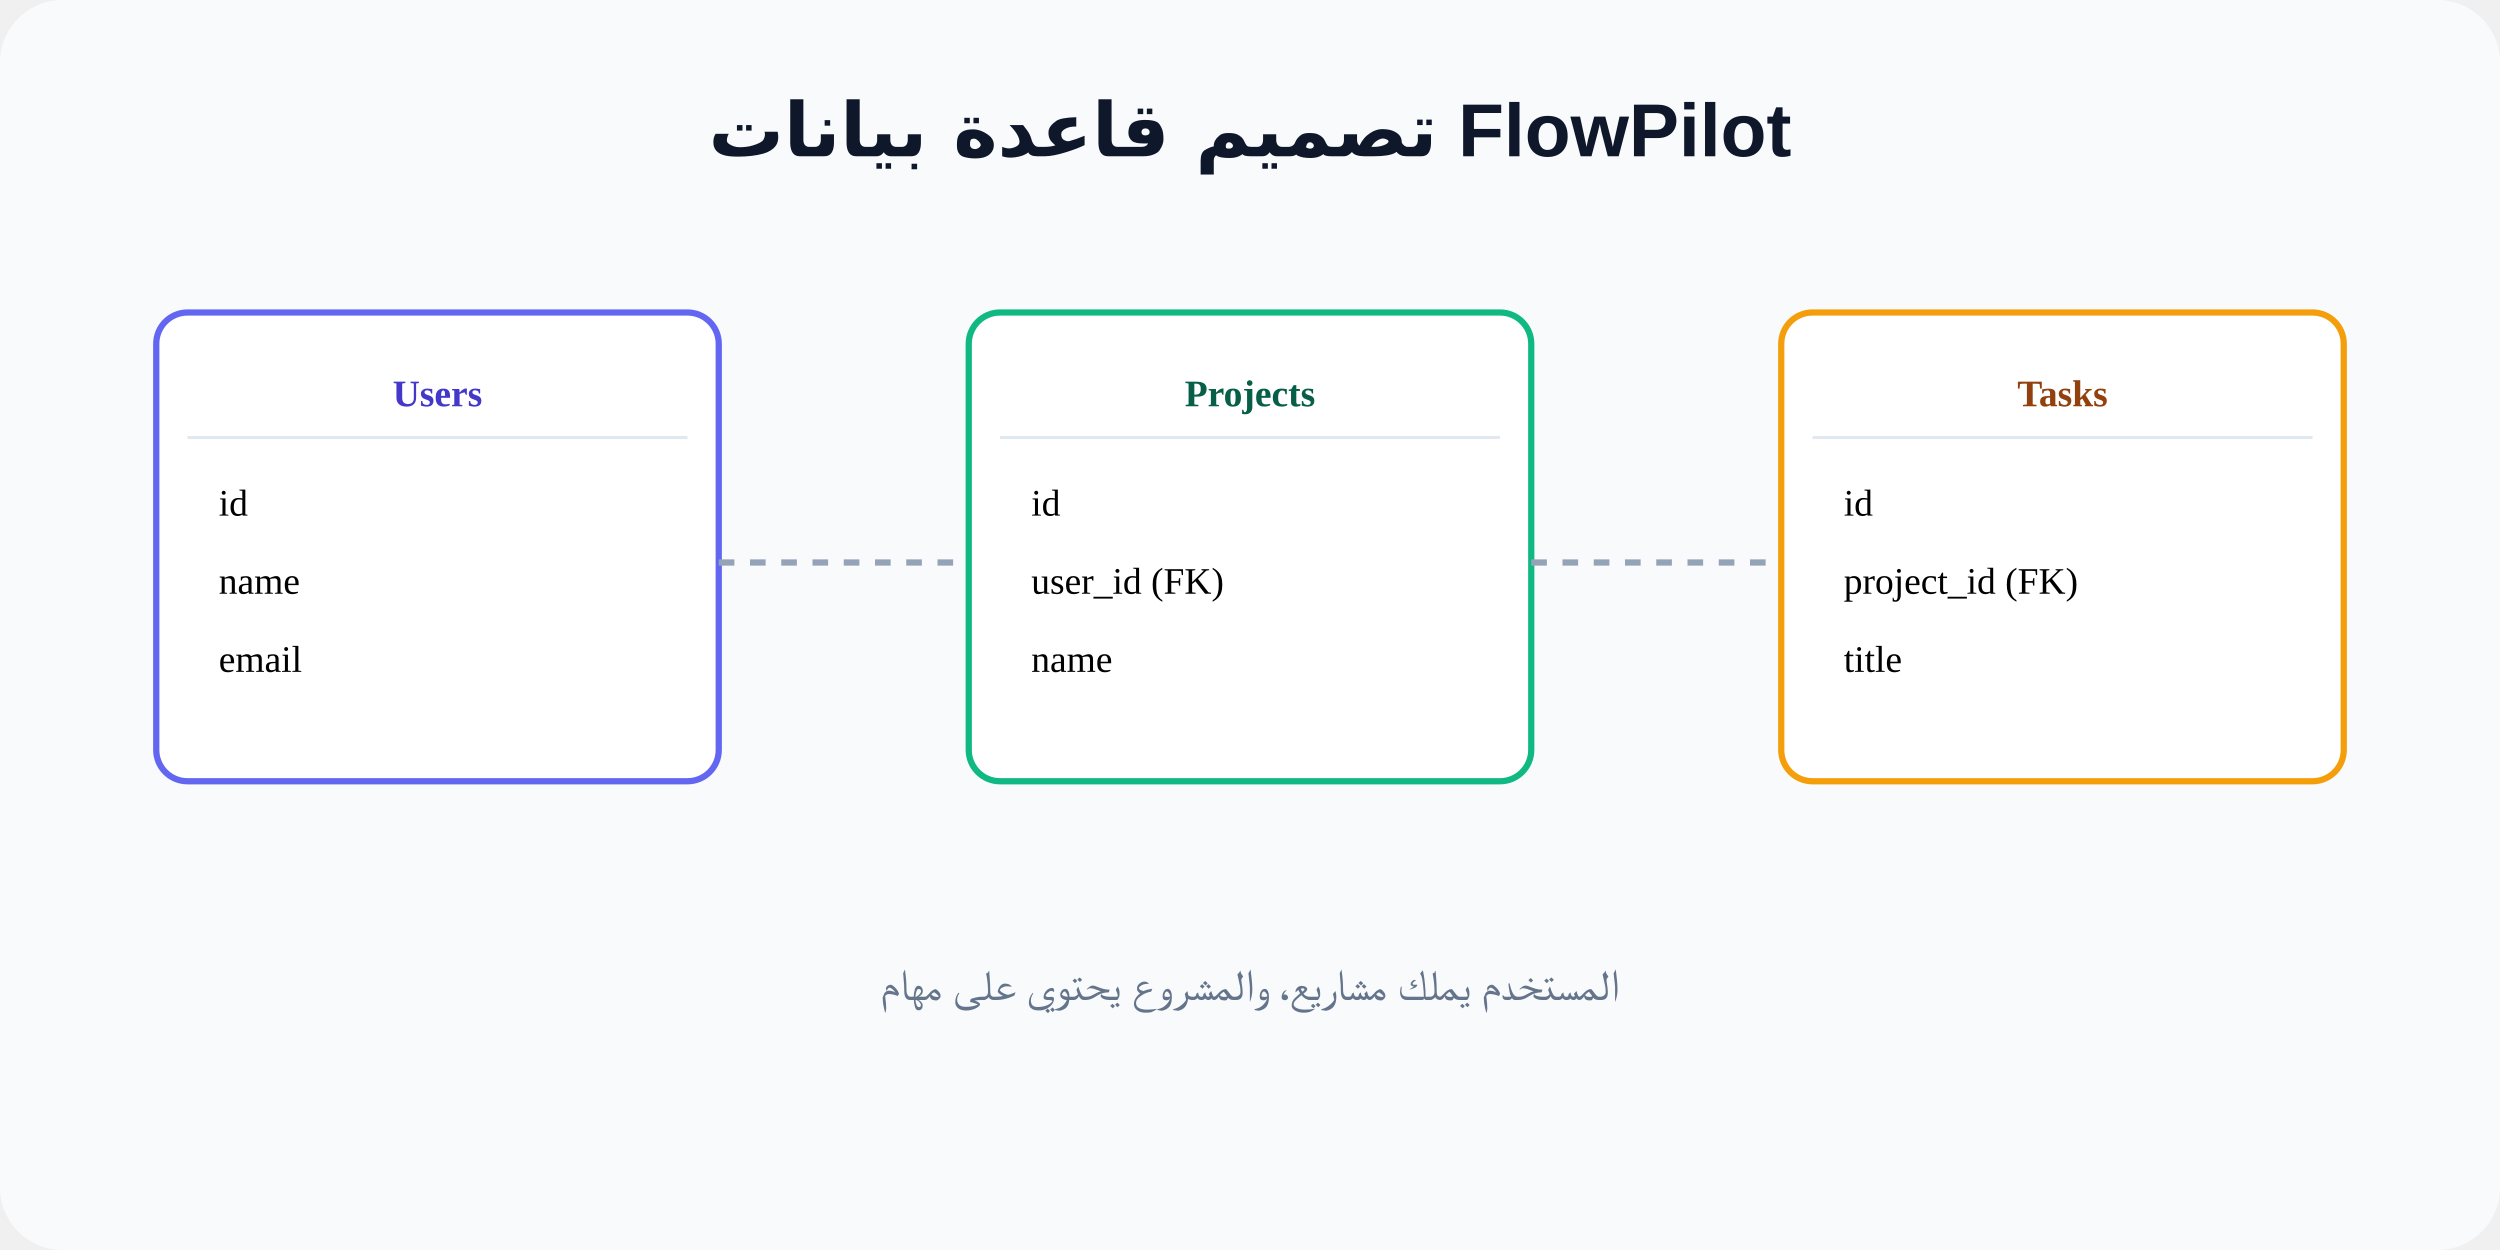
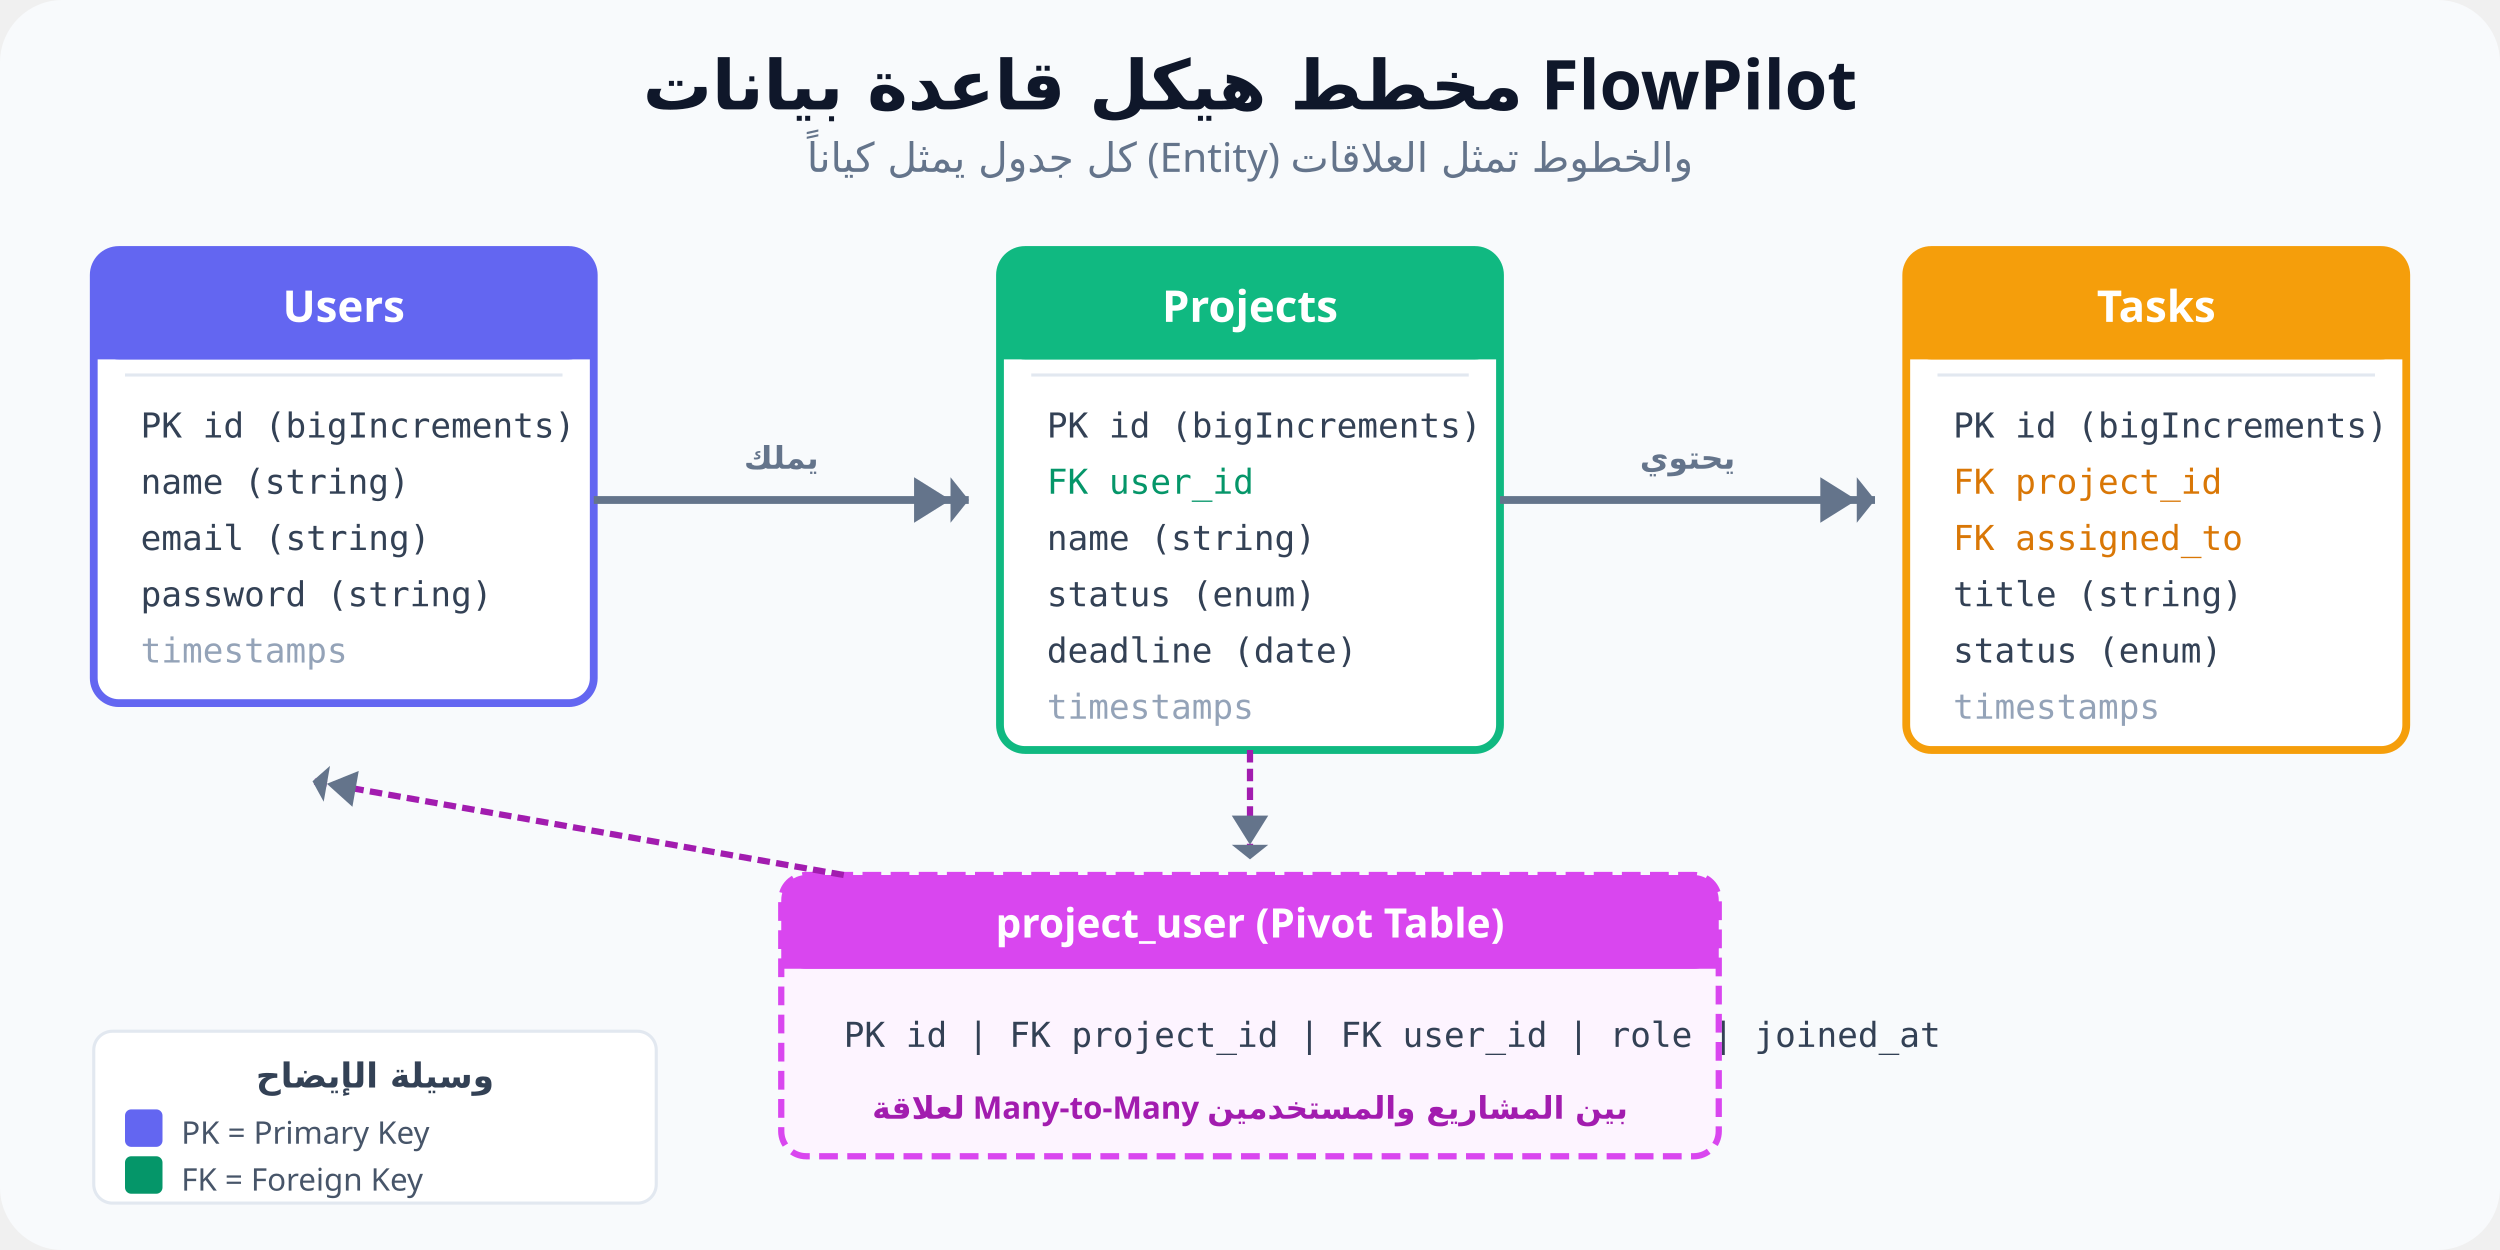
<svg xmlns="http://www.w3.org/2000/svg" viewBox="0 0 800 400">
+   <defs>
+     <marker id="arrow1" viewBox="0 0 10 10" refX="10" refY="5" markerWidth="6" markerHeight="6" orient="auto">
+       <path d="M 0 0 L 10 5 L 0 10 z" fill="#64748b" />
+     </marker>
+     <marker id="arrowMany" viewBox="0 0 12 10" refX="12" refY="5" markerWidth="7" markerHeight="6" orient="auto">
+       <path d="M 0 0 L 8 5 L 0 10 M 8 0 L 12 5 L 8 10" fill="#64748b" />
+     </marker>
+   </defs>
  <rect width="800" height="400" fill="#f8fafc" rx="20" />
-   <rect x="50" y="100" width="180" height="150" rx="10" fill="#fff" stroke="#6366f1" stroke-width="2" />
-   <text x="140" y="130" text-anchor="middle" font-weight="bold" fill="#4338ca">Users</text>
-   <line x1="60" y1="140" x2="220" y2="140" stroke="#e2e8f0" />
-   <text x="70" y="165" font-size="12">id</text>
-   <text x="70" y="190" font-size="12">name</text>
-   <text x="70" y="215" font-size="12">email</text>
-   <rect x="310" y="100" width="180" height="150" rx="10" fill="#fff" stroke="#10b981" stroke-width="2" />
-   <text x="400" y="130" text-anchor="middle" font-weight="bold" fill="#065f46">Projects</text>
-   <line x1="320" y1="140" x2="480" y2="140" stroke="#e2e8f0" />
-   <text x="330" y="165" font-size="12">id</text>
-   <text x="330" y="190" font-size="12">user_id (FK)</text>
-   <text x="330" y="215" font-size="12">name</text>
-   <rect x="570" y="100" width="180" height="150" rx="10" fill="#fff" stroke="#f59e0b" stroke-width="2" />
-   <text x="660" y="130" text-anchor="middle" font-weight="bold" fill="#92400e">Tasks</text>
-   <line x1="580" y1="140" x2="740" y2="140" stroke="#e2e8f0" />
-   <text x="590" y="165" font-size="12">id</text>
-   <text x="590" y="190" font-size="12">project_id (FK)</text>
-   <text x="590" y="215" font-size="12">title</text>
-   <path d="M 230 180 L 310 180" stroke="#94a3b8" stroke-width="2" stroke-dasharray="5 5" />
-   <path d="M 490 180 L 570 180" stroke="#94a3b8" stroke-width="2" stroke-dasharray="5 5" />
-   <text x="400" y="50" text-anchor="middle" font-family="Arial" font-weight="bold" font-size="24" fill="#0f172a">تصميم قاعدة بيانات FlowPilot</text>
-   <text x="400" y="320" text-anchor="middle" fill="#64748b" font-size="14">المستخدم يملك مشاريع، والمشروع يحتوي على مهام</text>
+   <text x="400" y="35" text-anchor="middle" font-family="Tajawal, sans-serif" font-weight="900" font-size="22" fill="#0f172a">مخطط هيكل قاعدة بيانات FlowPilot</text>
+   <text x="400" y="55" text-anchor="middle" font-family="Tajawal, sans-serif" fill="#64748b" font-size="13">كل جدول يمثل كياناً (Entity) والخطوط تمثل العلاقات</text>
+   <rect x="30" y="80" width="160" height="145" rx="8" fill="#fff" stroke="#6366f1" stroke-width="2.5" />
+   <rect x="30" y="80" width="160" height="35" rx="8" fill="#6366f1" />
+   <rect x="30" y="98" width="160" height="17" fill="#6366f1" />
+   <text x="110" y="103" text-anchor="middle" font-family="Tajawal, sans-serif" font-weight="800" fill="#fff" font-size="14">Users</text>
+   <line x1="40" y1="120" x2="180" y2="120" stroke="#e2e8f0" stroke-width="1" />
+   <text x="45" y="140" font-family="monospace" font-size="11" fill="#334155">PK  id (bigIncrements)</text>
+   <text x="45" y="158" font-family="monospace" font-size="11" fill="#334155">    name (string)</text>
+   <text x="45" y="176" font-family="monospace" font-size="11" fill="#334155">    email (string)</text>
+   <text x="45" y="194" font-family="monospace" font-size="11" fill="#334155">    password (string)</text>
+   <text x="45" y="212" font-family="monospace" font-size="11" fill="#94a3b8">    timestamps</text>
+   <rect x="320" y="80" width="160" height="160" rx="8" fill="#fff" stroke="#10b981" stroke-width="2.5" />
+   <rect x="320" y="80" width="160" height="35" rx="8" fill="#10b981" />
+   <rect x="320" y="98" width="160" height="17" fill="#10b981" />
+   <text x="400" y="103" text-anchor="middle" font-family="Tajawal, sans-serif" font-weight="800" fill="#fff" font-size="14">Projects</text>
+   <line x1="330" y1="120" x2="470" y2="120" stroke="#e2e8f0" stroke-width="1" />
+   <text x="335" y="140" font-family="monospace" font-size="11" fill="#334155">PK  id (bigIncrements)</text>
+   <text x="335" y="158" font-family="monospace" font-size="11" fill="#059669">FK  user_id</text>
+   <text x="335" y="176" font-family="monospace" font-size="11" fill="#334155">    name (string)</text>
+   <text x="335" y="194" font-family="monospace" font-size="11" fill="#334155">    status (enum)</text>
+   <text x="335" y="212" font-family="monospace" font-size="11" fill="#334155">    deadline (date)</text>
+   <text x="335" y="230" font-family="monospace" font-size="11" fill="#94a3b8">    timestamps</text>
+   <rect x="610" y="80" width="160" height="160" rx="8" fill="#fff" stroke="#f59e0b" stroke-width="2.5" />
+   <rect x="610" y="80" width="160" height="35" rx="8" fill="#f59e0b" />
+   <rect x="610" y="98" width="160" height="17" fill="#f59e0b" />
+   <text x="690" y="103" text-anchor="middle" font-family="Tajawal, sans-serif" font-weight="800" fill="#fff" font-size="14">Tasks</text>
+   <line x1="620" y1="120" x2="760" y2="120" stroke="#e2e8f0" stroke-width="1" />
+   <text x="625" y="140" font-family="monospace" font-size="11" fill="#334155">PK  id (bigIncrements)</text>
+   <text x="625" y="158" font-family="monospace" font-size="11" fill="#d97706">FK  project_id</text>
+   <text x="625" y="176" font-family="monospace" font-size="11" fill="#d97706">FK  assigned_to</text>
+   <text x="625" y="194" font-family="monospace" font-size="11" fill="#334155">    title (string)</text>
+   <text x="625" y="212" font-family="monospace" font-size="11" fill="#334155">    status (enum)</text>
+   <text x="625" y="230" font-family="monospace" font-size="11" fill="#94a3b8">    timestamps</text>
+   <rect x="250" y="280" width="300" height="90" rx="8" fill="#fdf4ff" stroke="#d946ef" stroke-width="2" stroke-dasharray="6 3" />
+   <rect x="250" y="280" width="300" height="30" rx="8" fill="#d946ef" />
+   <rect x="250" y="298" width="300" height="12" fill="#d946ef" />
+   <text x="400" y="300" text-anchor="middle" font-family="Tajawal, sans-serif" font-weight="800" fill="#fff" font-size="13">project_user (Pivot Table)</text>
+   <text x="270" y="335" font-family="monospace" font-size="11" fill="#334155">PK  id | FK  project_id | FK  user_id | role | joined_at</text>
+   <text x="400" y="358" text-anchor="middle" font-family="Tajawal, sans-serif" fill="#a21caf" font-size="10" font-weight="700">لعلاقة Many-to-Many بين المشاريع والمستخدمين</text>
+   <path d="M 190 160 L 310 160" stroke="#64748b" stroke-width="2.5" marker-end="url(#arrowMany)" fill="none" />
+   <text x="250" y="150" text-anchor="middle" font-family="Tajawal, sans-serif" font-size="10" fill="#64748b" font-weight="700">يملك</text>
+   <path d="M 480 160 L 600 160" stroke="#64748b" stroke-width="2.5" marker-end="url(#arrowMany)" fill="none" />
+   <text x="540" y="150" text-anchor="middle" font-family="Tajawal, sans-serif" font-size="10" fill="#64748b" font-weight="700">يحتوي</text>
+   <path d="M 400 240 L 400 275" stroke="#a21caf" stroke-width="2" marker-end="url(#arrowMany)" fill="none" stroke-dasharray="4 2" />
+   <path d="M 270 280 L 100 250" stroke="#a21caf" stroke-width="2" marker-end="url(#arrowMany)" fill="none" stroke-dasharray="4 2" />
+   <rect x="30" y="330" width="180" height="55" rx="6" fill="#fff" stroke="#e2e8f0" stroke-width="1" />
+   <text x="120" y="348" text-anchor="middle" font-family="Tajawal, sans-serif" font-size="11" font-weight="700" fill="#334155">وسيلة الإيضاح</text>
+   <rect x="40" y="355" width="12" height="12" rx="2" fill="#6366f1" />
+   <text x="58" y="366" font-family="Tajawal, sans-serif" font-size="10" fill="#475569">PK = Primary Key</text>
+   <rect x="40" y="370" width="12" height="12" rx="2" fill="#059669" />
+   <text x="58" y="381" font-family="Tajawal, sans-serif" font-size="10" fill="#475569">FK = Foreign Key</text>
</svg>
